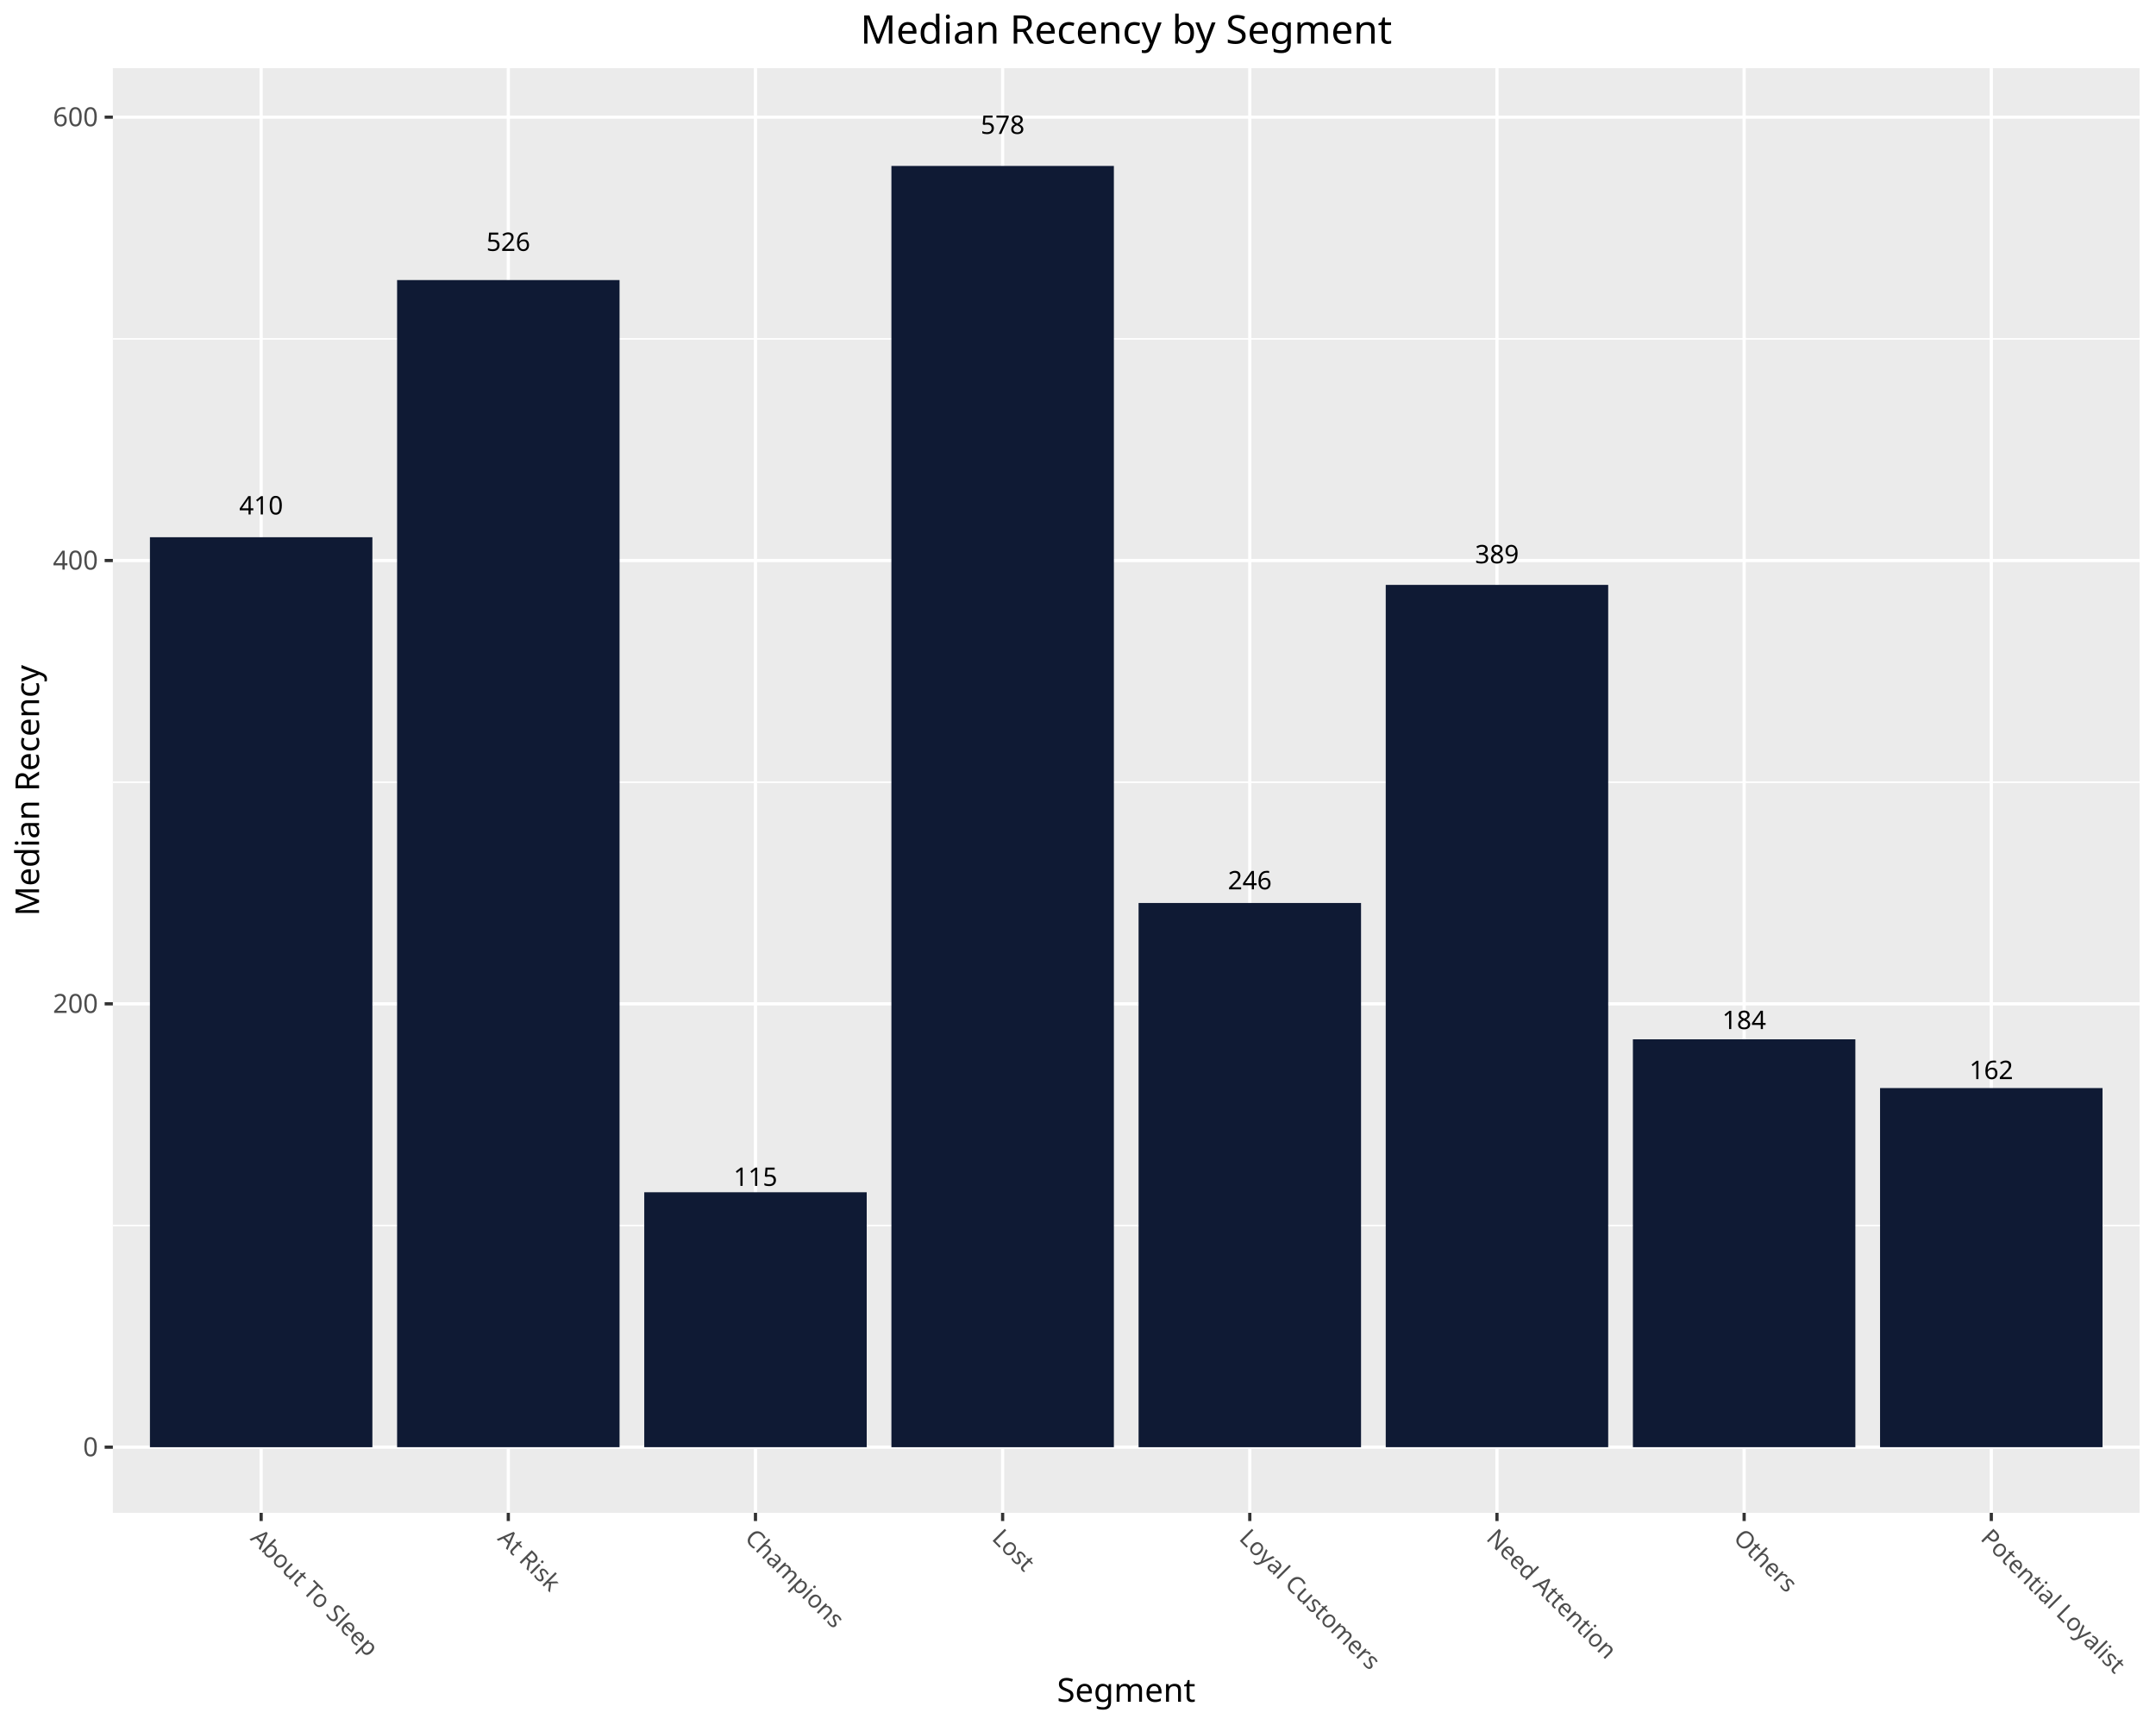
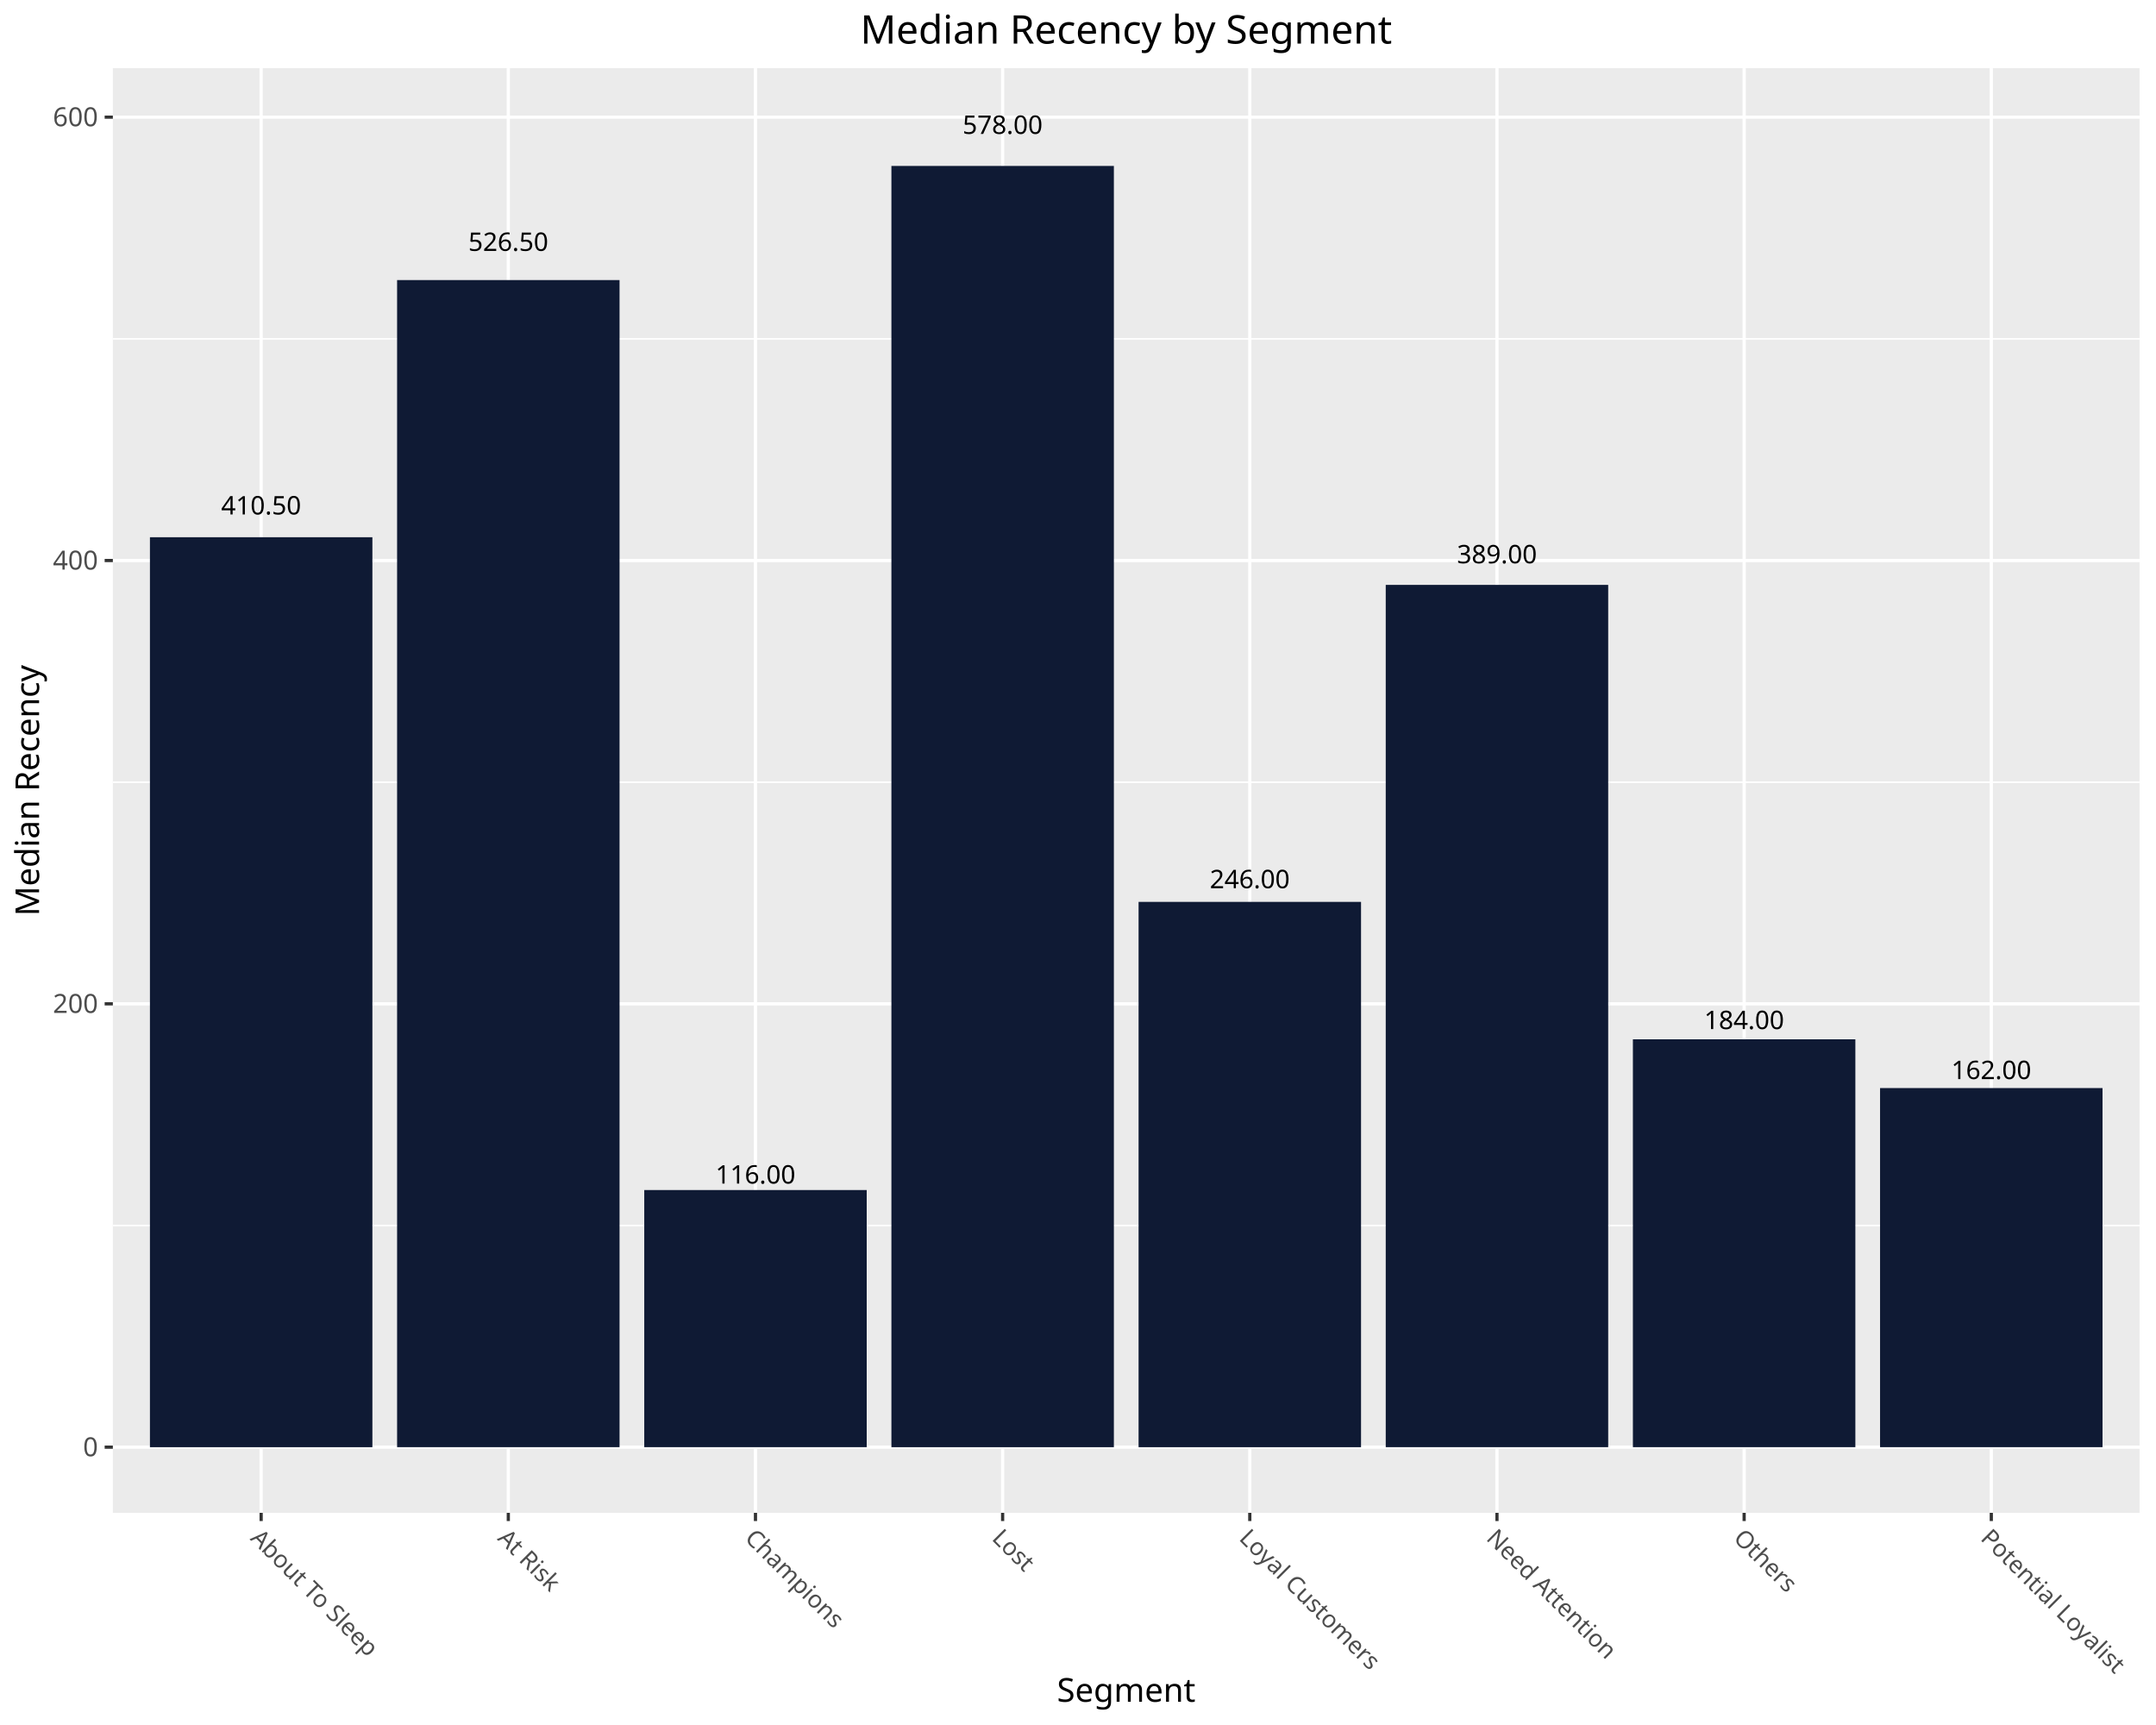
<svg xmlns="http://www.w3.org/2000/svg" class="svglite" data-engine-version="2.0" width="720.00pt" height="576.00pt" viewBox="0 0 720.00 576.00">
  <defs>
    <style type="text/css">
    .svglite line, .svglite polyline, .svglite polygon, .svglite path, .svglite rect, .svglite circle {
      fill: none;
      stroke: #000000;
      stroke-linecap: round;
      stroke-linejoin: round;
      stroke-miterlimit: 10.00;
    }
  </style>
  </defs>
  <rect width="100%" height="100%" style="stroke: none; fill: #FFFFFF;" />
  <defs>
    <clipPath id="cpMC4wMHw3MjAuMDB8MC4wMHw1NzYuMDA=">
      <rect x="0.00" y="0.00" width="720.00" height="576.00" />
    </clipPath>
  </defs>
  <g clip-path="url(#cpMC4wMHw3MjAuMDB8MC4wMHw1NzYuMDA=)">
    <rect x="0.00" y="0.00" width="720.00" height="576.00" style="stroke-width: 1.07; stroke: #FFFFFF; fill: #FFFFFF;" />
  </g>
  <defs>
    <clipPath id="cpMzcuNjl8NzE0LjUyfDIyLjc4fDUwNS4xNg==">
      <rect x="37.69" y="22.78" width="676.83" height="482.38" />
    </clipPath>
  </defs>
  <g clip-path="url(#cpMzcuNjl8NzE0LjUyfDIyLjc4fDUwNS4xNg==)">
    <rect x="37.69" y="22.78" width="676.83" height="482.38" style="stroke-width: 1.07; stroke: none; fill: #EBEBEB;" />
    <polyline points="37.69,409.21 714.52,409.21 " style="stroke-width: 0.53; stroke: #FFFFFF; stroke-linecap: butt;" />
    <polyline points="37.69,261.18 714.52,261.18 " style="stroke-width: 0.53; stroke: #FFFFFF; stroke-linecap: butt;" />
    <polyline points="37.69,113.14 714.52,113.14 " style="stroke-width: 0.53; stroke: #FFFFFF; stroke-linecap: butt;" />
    <polyline points="37.69,483.23 714.52,483.23 " style="stroke-width: 1.07; stroke: #FFFFFF; stroke-linecap: butt;" />
    <polyline points="37.69,335.20 714.52,335.20 " style="stroke-width: 1.07; stroke: #FFFFFF; stroke-linecap: butt;" />
    <polyline points="37.69,187.16 714.52,187.16 " style="stroke-width: 1.07; stroke: #FFFFFF; stroke-linecap: butt;" />
    <polyline points="37.69,39.12 714.52,39.12 " style="stroke-width: 1.07; stroke: #FFFFFF; stroke-linecap: butt;" />
    <polyline points="87.21,505.16 87.21,22.78 " style="stroke-width: 1.07; stroke: #FFFFFF; stroke-linecap: butt;" />
    <polyline points="169.75,505.16 169.75,22.78 " style="stroke-width: 1.07; stroke: #FFFFFF; stroke-linecap: butt;" />
    <polyline points="252.29,505.16 252.29,22.78 " style="stroke-width: 1.07; stroke: #FFFFFF; stroke-linecap: butt;" />
    <polyline points="334.83,505.16 334.83,22.78 " style="stroke-width: 1.07; stroke: #FFFFFF; stroke-linecap: butt;" />
    <polyline points="417.37,505.16 417.37,22.78 " style="stroke-width: 1.07; stroke: #FFFFFF; stroke-linecap: butt;" />
    <polyline points="499.92,505.16 499.92,22.78 " style="stroke-width: 1.07; stroke: #FFFFFF; stroke-linecap: butt;" />
    <polyline points="582.46,505.16 582.46,22.78 " style="stroke-width: 1.07; stroke: #FFFFFF; stroke-linecap: butt;" />
    <polyline points="665.00,505.16 665.00,22.78 " style="stroke-width: 1.07; stroke: #FFFFFF; stroke-linecap: butt;" />
-     <rect x="215.15" y="398.11" width="74.29" height="85.12" style="stroke-width: 1.07; stroke: none; stroke-linecap: butt; stroke-linejoin: miter; fill: #0F1A34;" />
+     <rect x="215.15" y="397.37" width="74.29" height="85.86" style="stroke-width: 1.07; stroke: none; stroke-linecap: butt; stroke-linejoin: miter; fill: #0F1A34;" />
    <rect x="627.85" y="363.32" width="74.29" height="119.91" style="stroke-width: 1.07; stroke: none; stroke-linecap: butt; stroke-linejoin: miter; fill: #0F1A34;" />
    <rect x="545.31" y="347.04" width="74.29" height="136.19" style="stroke-width: 1.07; stroke: none; stroke-linecap: butt; stroke-linejoin: miter; fill: #0F1A34;" />
-     <rect x="380.23" y="301.52" width="74.29" height="181.72" style="stroke-width: 1.07; stroke: none; stroke-linecap: butt; stroke-linejoin: miter; fill: #0F1A34;" />
+     <rect x="380.23" y="301.15" width="74.29" height="182.09" style="stroke-width: 1.07; stroke: none; stroke-linecap: butt; stroke-linejoin: miter; fill: #0F1A34;" />
    <rect x="462.77" y="195.30" width="74.29" height="287.93" style="stroke-width: 1.07; stroke: none; stroke-linecap: butt; stroke-linejoin: miter; fill: #0F1A34;" />
    <rect x="50.07" y="179.39" width="74.29" height="303.85" style="stroke-width: 1.07; stroke: none; stroke-linecap: butt; stroke-linejoin: miter; fill: #0F1A34;" />
    <rect x="132.61" y="93.52" width="74.29" height="389.71" style="stroke-width: 1.07; stroke: none; stroke-linecap: butt; stroke-linejoin: miter; fill: #0F1A34;" />
    <rect x="297.69" y="55.41" width="74.29" height="427.83" style="stroke-width: 1.07; stroke: none; stroke-linecap: butt; stroke-linejoin: miter; fill: #0F1A34;" />
-     <text x="252.29" y="395.98" text-anchor="middle" style="font-size: 8.54px; font-family: sans;" textLength="14.24px" lengthAdjust="spacingAndGlyphs">115</text>
-     <text x="665.00" y="360.32" text-anchor="middle" style="font-size: 8.54px; font-family: sans;" textLength="14.24px" lengthAdjust="spacingAndGlyphs">162</text>
-     <text x="582.46" y="343.63" text-anchor="middle" style="font-size: 8.54px; font-family: sans;" textLength="14.24px" lengthAdjust="spacingAndGlyphs">184</text>
-     <text x="417.37" y="296.97" text-anchor="middle" style="font-size: 8.54px; font-family: sans;" textLength="14.24px" lengthAdjust="spacingAndGlyphs">246</text>
-     <text x="499.92" y="188.10" text-anchor="middle" style="font-size: 8.54px; font-family: sans;" textLength="14.24px" lengthAdjust="spacingAndGlyphs">389</text>
-     <text x="87.21" y="171.79" text-anchor="middle" style="font-size: 8.54px; font-family: sans;" textLength="14.24px" lengthAdjust="spacingAndGlyphs">410</text>
-     <text x="169.75" y="83.78" text-anchor="middle" style="font-size: 8.54px; font-family: sans;" textLength="14.24px" lengthAdjust="spacingAndGlyphs">526</text>
-     <text x="334.83" y="44.71" text-anchor="middle" style="font-size: 8.54px; font-family: sans;" textLength="14.24px" lengthAdjust="spacingAndGlyphs">578</text>
+     <text x="252.29" y="395.22" text-anchor="middle" style="font-size: 8.54px; font-family: sans;" textLength="26.11px" lengthAdjust="spacingAndGlyphs">116.00</text>
+     <text x="665.00" y="360.32" text-anchor="middle" style="font-size: 8.54px; font-family: sans;" textLength="26.11px" lengthAdjust="spacingAndGlyphs">162.00</text>
+     <text x="582.46" y="343.63" text-anchor="middle" style="font-size: 8.54px; font-family: sans;" textLength="26.11px" lengthAdjust="spacingAndGlyphs">184.00</text>
+     <text x="417.37" y="296.59" text-anchor="middle" style="font-size: 8.54px; font-family: sans;" textLength="26.11px" lengthAdjust="spacingAndGlyphs">246.00</text>
+     <text x="499.92" y="188.10" text-anchor="middle" style="font-size: 8.54px; font-family: sans;" textLength="26.11px" lengthAdjust="spacingAndGlyphs">389.00</text>
+     <text x="87.21" y="171.79" text-anchor="middle" style="font-size: 8.54px; font-family: sans;" textLength="26.11px" lengthAdjust="spacingAndGlyphs">410.50</text>
+     <text x="169.75" y="83.78" text-anchor="middle" style="font-size: 8.54px; font-family: sans;" textLength="26.11px" lengthAdjust="spacingAndGlyphs">526.50</text>
+     <text x="334.83" y="44.71" text-anchor="middle" style="font-size: 8.54px; font-family: sans;" textLength="26.11px" lengthAdjust="spacingAndGlyphs">578.00</text>
  </g>
  <g clip-path="url(#cpMC4wMHw3MjAuMDB8MC4wMHw1NzYuMDA=)">
    <text x="32.76" y="486.26" text-anchor="end" style="font-size: 8.80px; fill: #4D4D4D; font-family: sans;" textLength="4.89px" lengthAdjust="spacingAndGlyphs">0</text>
    <text x="32.76" y="338.22" text-anchor="end" style="font-size: 8.80px; fill: #4D4D4D; font-family: sans;" textLength="14.68px" lengthAdjust="spacingAndGlyphs">200</text>
    <text x="32.76" y="190.19" text-anchor="end" style="font-size: 8.80px; fill: #4D4D4D; font-family: sans;" textLength="14.68px" lengthAdjust="spacingAndGlyphs">400</text>
    <text x="32.76" y="42.15" text-anchor="end" style="font-size: 8.80px; fill: #4D4D4D; font-family: sans;" textLength="14.68px" lengthAdjust="spacingAndGlyphs">600</text>
    <polyline points="34.95,483.23 37.69,483.23 " style="stroke-width: 1.07; stroke: #333333; stroke-linecap: butt;" />
    <polyline points="34.95,335.20 37.69,335.20 " style="stroke-width: 1.07; stroke: #333333; stroke-linecap: butt;" />
    <polyline points="34.95,187.16 37.69,187.16 " style="stroke-width: 1.07; stroke: #333333; stroke-linecap: butt;" />
    <polyline points="34.95,39.12 37.69,39.12 " style="stroke-width: 1.07; stroke: #333333; stroke-linecap: butt;" />
    <polyline points="87.21,507.90 87.21,505.16 " style="stroke-width: 1.07; stroke: #333333; stroke-linecap: butt;" />
    <polyline points="169.75,507.90 169.75,505.16 " style="stroke-width: 1.07; stroke: #333333; stroke-linecap: butt;" />
    <polyline points="252.29,507.90 252.29,505.16 " style="stroke-width: 1.07; stroke: #333333; stroke-linecap: butt;" />
    <polyline points="334.83,507.90 334.83,505.16 " style="stroke-width: 1.07; stroke: #333333; stroke-linecap: butt;" />
    <polyline points="417.37,507.90 417.37,505.16 " style="stroke-width: 1.07; stroke: #333333; stroke-linecap: butt;" />
    <polyline points="499.92,507.90 499.92,505.16 " style="stroke-width: 1.07; stroke: #333333; stroke-linecap: butt;" />
    <polyline points="582.46,507.90 582.46,505.16 " style="stroke-width: 1.07; stroke: #333333; stroke-linecap: butt;" />
    <polyline points="665.00,507.90 665.00,505.16 " style="stroke-width: 1.07; stroke: #333333; stroke-linecap: butt;" />
    <text transform="translate(83.32,513.98) rotate(-315)" style="font-size: 8.00px; fill: #4D4D4D; font-family: sans;" textLength="55.15px" lengthAdjust="spacingAndGlyphs">About To Sleep</text>
    <text transform="translate(165.86,513.98) rotate(-315)" style="font-size: 8.00px; fill: #4D4D4D; font-family: sans;" textLength="25.34px" lengthAdjust="spacingAndGlyphs">At Risk</text>
    <text transform="translate(248.40,513.98) rotate(-315)" style="font-size: 8.00px; fill: #4D4D4D; font-family: sans;" textLength="40.47px" lengthAdjust="spacingAndGlyphs">Champions</text>
    <text transform="translate(330.94,513.98) rotate(-315)" style="font-size: 8.00px; fill: #4D4D4D; font-family: sans;" textLength="15.12px" lengthAdjust="spacingAndGlyphs">Lost</text>
    <text transform="translate(413.48,513.98) rotate(-315)" style="font-size: 8.00px; fill: #4D4D4D; font-family: sans;" textLength="60.04px" lengthAdjust="spacingAndGlyphs">Loyal Customers</text>
    <text transform="translate(496.02,513.98) rotate(-315)" style="font-size: 8.00px; fill: #4D4D4D; font-family: sans;" textLength="52.93px" lengthAdjust="spacingAndGlyphs">Need Attention</text>
    <text transform="translate(578.56,513.98) rotate(-315)" style="font-size: 8.00px; fill: #4D4D4D; font-family: sans;" textLength="24.01px" lengthAdjust="spacingAndGlyphs">Others</text>
    <text transform="translate(661.10,513.98) rotate(-315)" style="font-size: 8.00px; fill: #4D4D4D; font-family: sans;" textLength="60.48px" lengthAdjust="spacingAndGlyphs">Potential Loyalist</text>
    <text x="376.10" y="568.24" text-anchor="middle" style="font-size: 11.00px; font-family: sans;" textLength="44.04px" lengthAdjust="spacingAndGlyphs">Segment</text>
    <text transform="translate(13.05,263.97) rotate(-90)" text-anchor="middle" style="font-size: 11.00px; font-family: sans;" textLength="81.95px" lengthAdjust="spacingAndGlyphs">Median Recency</text>
    <text x="376.10" y="14.56" text-anchor="middle" style="font-size: 13.20px; font-family: sans;" textLength="176.13px" lengthAdjust="spacingAndGlyphs">Median Recency  by Segment</text>
  </g>
</svg>
